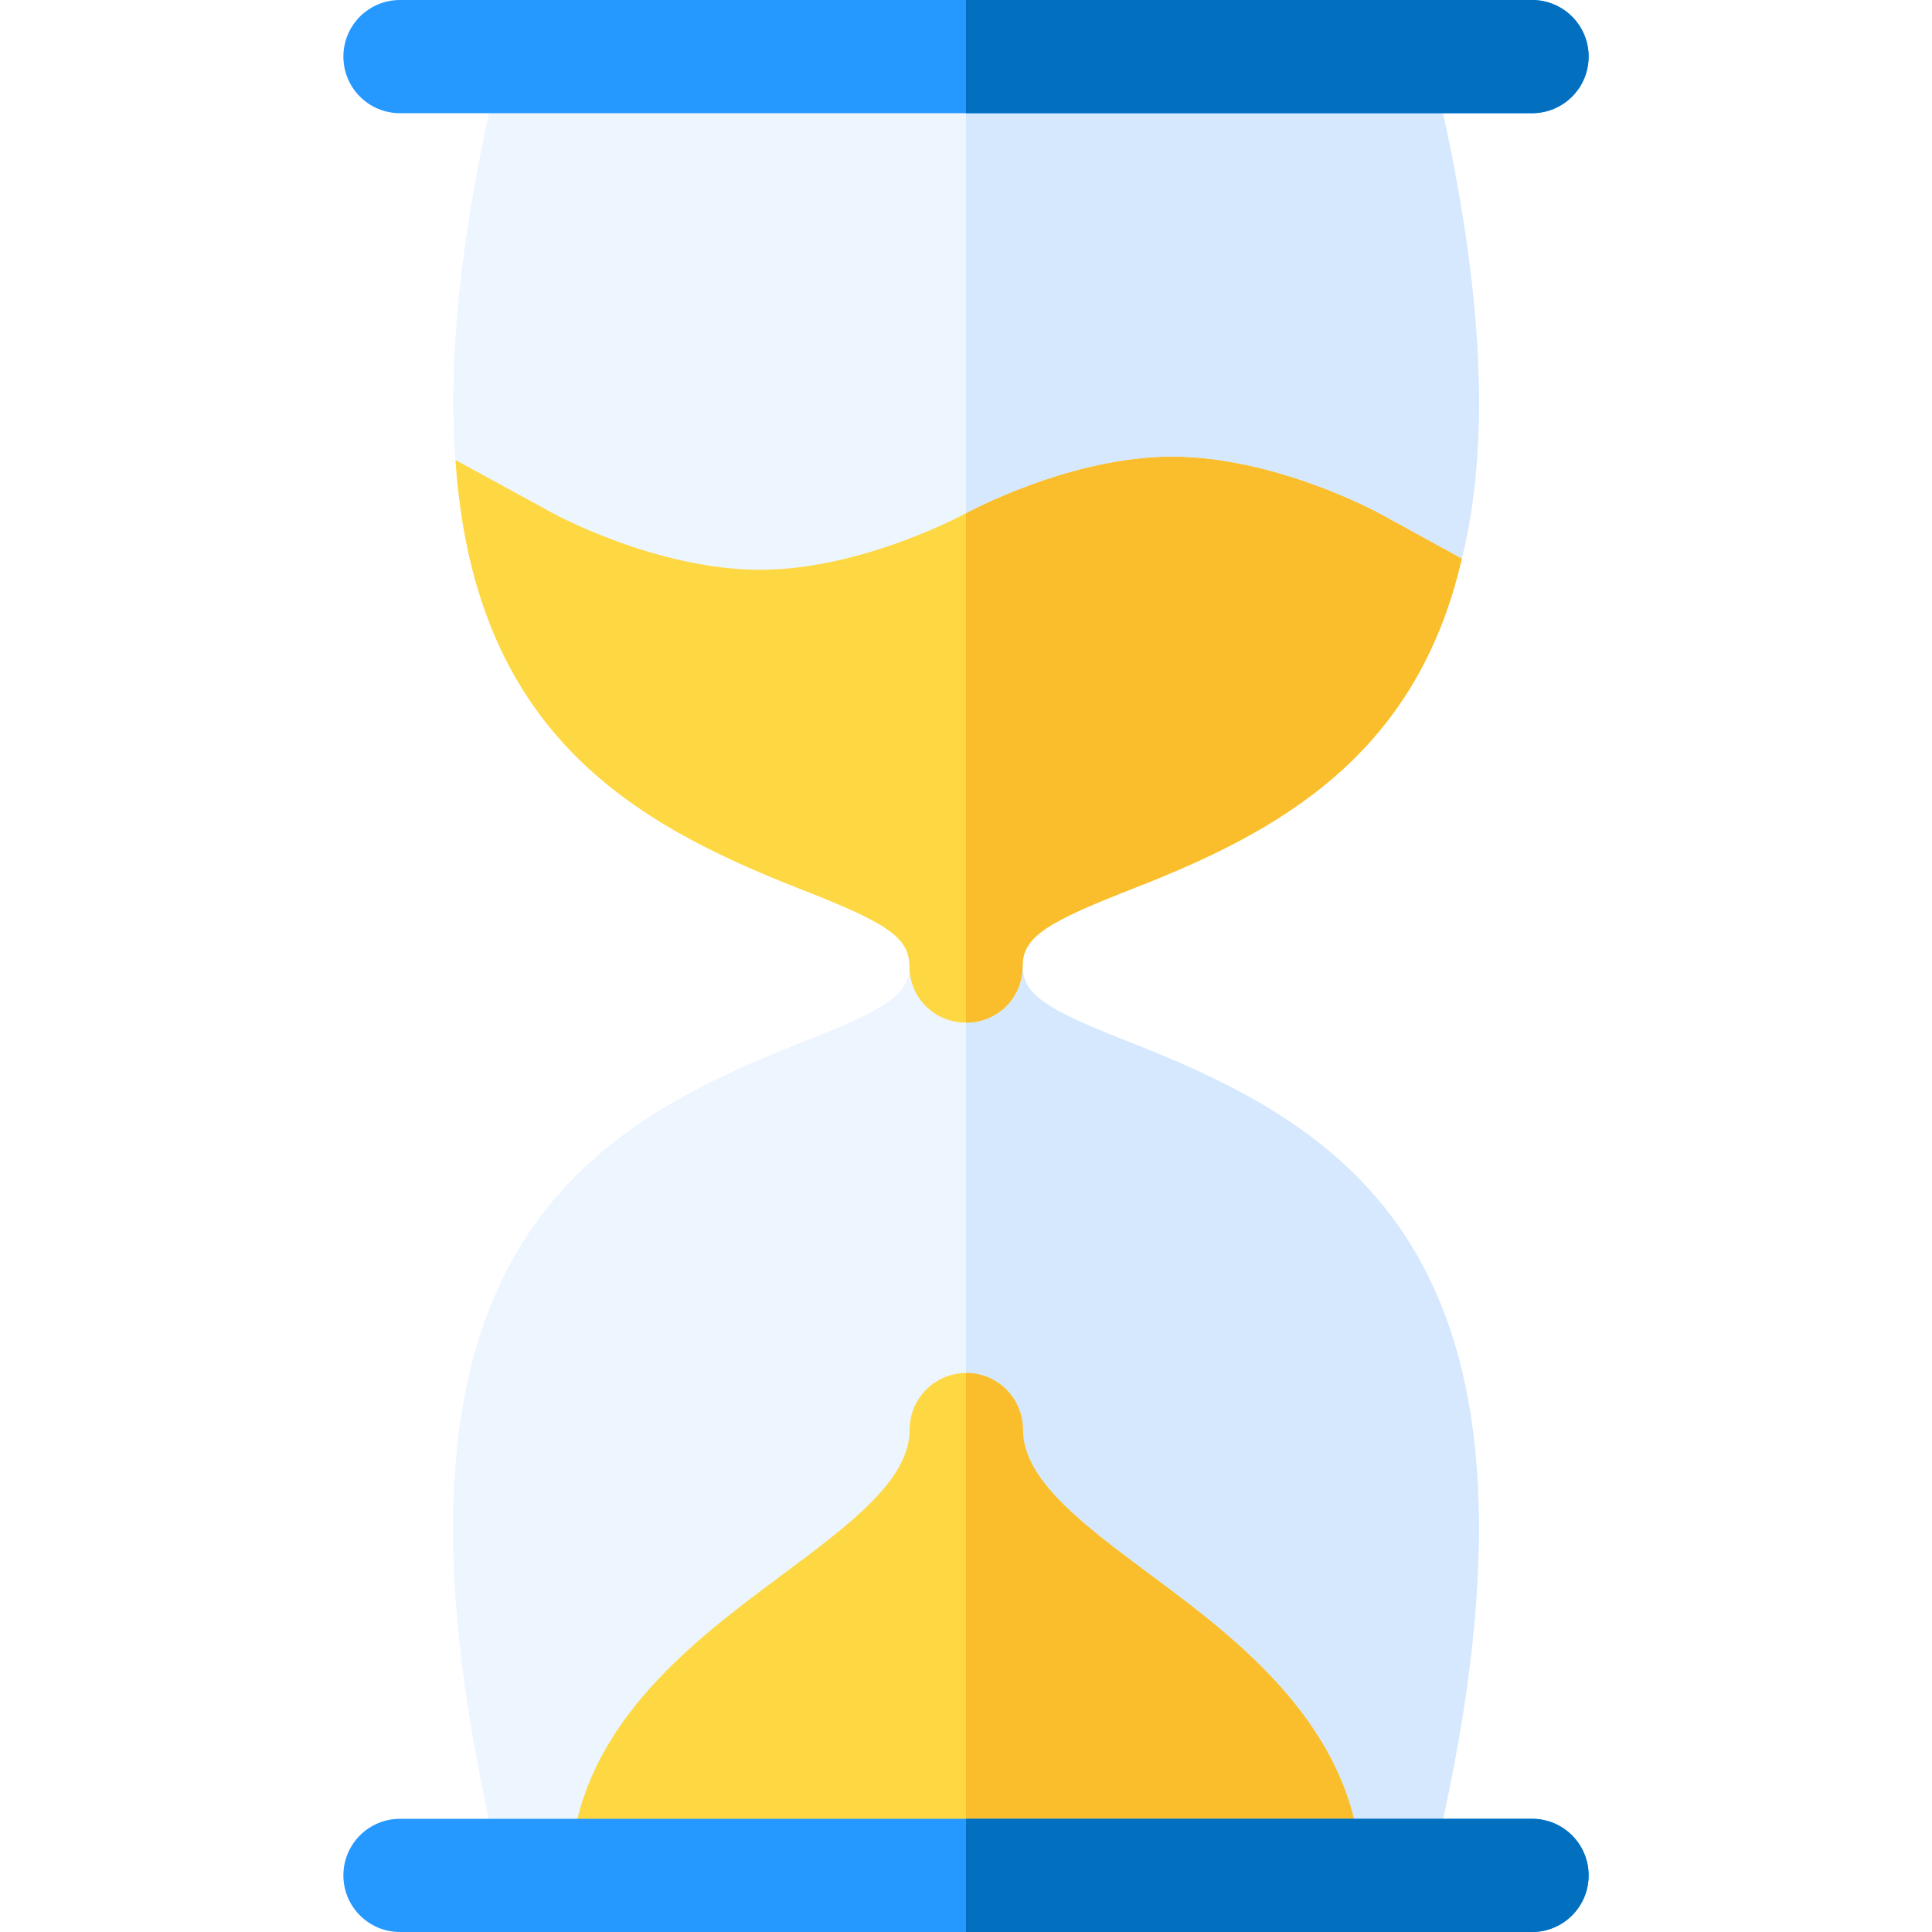
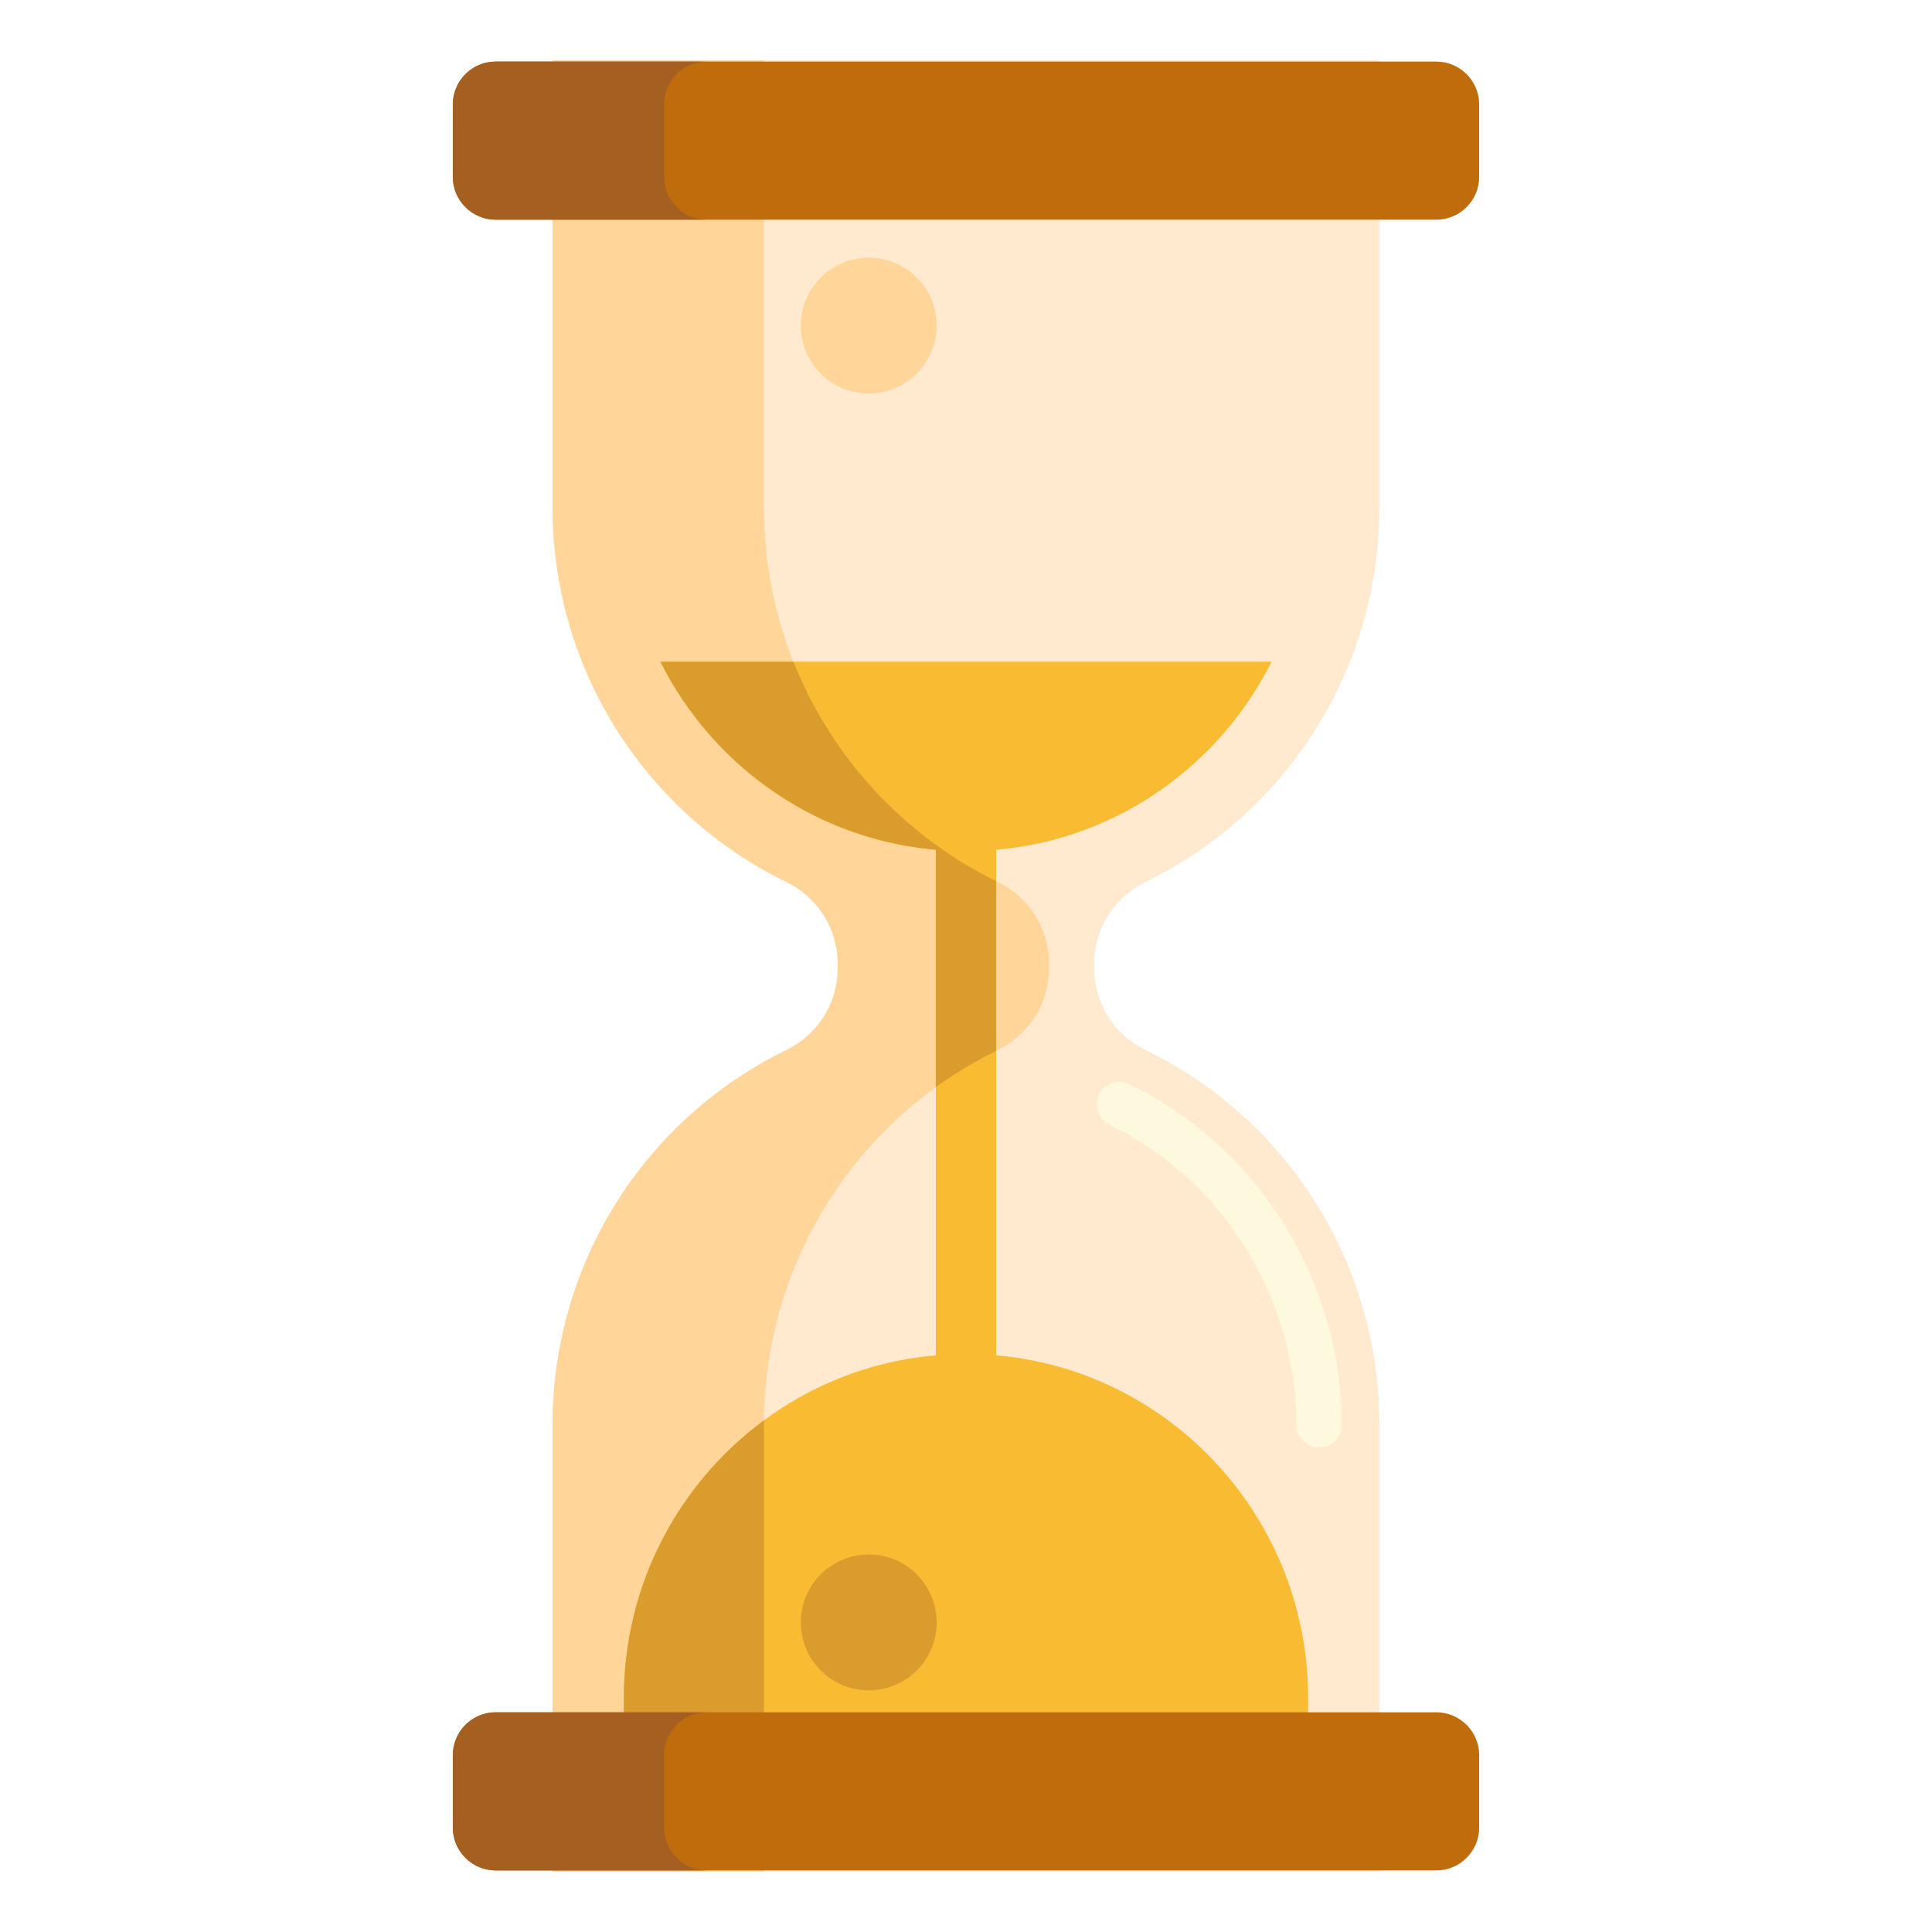
- <svg xmlns="http://www.w3.org/2000/svg" version="1.1" width="512" height="512" x="0" y="0" viewBox="0 0 512 512" style="enable-background:new 0 0 512 512" xml:space="preserve" class="">
+ <svg xmlns="http://www.w3.org/2000/svg" version="1.1" id="Layer_1" x="0px" y="0px" viewBox="0 0 256 256" style="enable-background:new 0 0 256 256;" xml:space="preserve" width="512" height="512">
+   <style type="text/css">
+ 	.st0{fill:#FFDF74;}
+ 	.st1{fill:#FFD551;}
+ 	.st2{fill:#F9BB32;}
+ 	.st3{fill:#FFA730;}
+ 	.st4{fill:#E58D23;}
+ 	.st5{fill:#DB9C2E;}
+ 	.st6{fill:#FFB74B;}
+ 	.st7{fill:#BF6C0D;}
+ 	.st8{fill:#A56021;}
+ 	.st9{fill:#FFC34C;}
+ 	.st10{fill:#CCC033;}
+ 	.st11{fill:#FFF4C1;}
+ 	.st12{fill:#FF624B;}
+ 	.st13{fill:#FF4B34;}
+ 	.st14{fill:#EACF32;}
+ 	.st15{fill:#99AF17;}
+ 	.st16{fill:#8C4C17;}
+ 	.st17{fill:#FCE575;}
+ 	.st18{fill:#FF9079;}
+ 	.st19{fill:#FCF9DE;}
+ 	.st20{fill:#FFD59A;}
+ 	.st21{fill:#FFEACF;}
+ 	.st22{fill:#FCDA4F;}
+ </style>
  <g>
    <g>
-       <path d="m166.286 496c1.24-50.872 89.714-15.266 89.714-60 0 44.734 88.475 9.128 89.48 60h33.73c38.685-158.518-17.488-195.189-78.51-219.3-23.101-9-29.7-12.9-29.7-20.7 0-8.401-6.599-15-15-15s-15 6.599-15 15c0 7.8-6.599 11.7-29.7 20.7-61.022 24.111-117.195 60.782-78.51 219.3z" fill="#edf5ff" data-original="#edf5ff" style="" class="" />
-       <path d="m345.48 496h33.73c38.685-158.518-17.488-195.189-78.51-219.3-23.101-9-29.7-12.9-29.7-20.7 0-8.401-6.599-15-15-15v195c0 44.734 88.475 9.128 89.48 60z" fill="#d5e8fe" data-original="#d5e8fe" style="" />
-       <g>
-         <path d="m360.821 496c-1.617-38.099-32.67-61.339-55.631-78.413-18.311-13.623-34.116-25.386-34.116-38.73 0-8.291-6.709-15-15-15s-15 6.709-15 15c0 13.345-15.806 25.107-34.116 38.73-24.06 17.908-54.518 40.728-55.873 78.413z" fill="#fed843" data-original="#fed843" style="" />
-       </g>
-       <path d="m271.073 378.856c0-8.291-6.709-15-15-15-.026 0-.048.015-.073.015v132.129h104.821c-1.617-38.099-32.67-61.339-55.631-78.413-18.311-13.623-34.117-25.386-34.117-38.731z" fill="#fabe2c" data-original="#fabe2c" style="" class="" />
-       <path d="m365.501 106s-27.301-15-54.899-15c-27.305 0-54.602 15-54.602 15s-27.297 15-54.602 15c-27.598 0-54.899-15-54.899-15l-25.8 15.899c4.801 72.001 46.501 96 90.601 113.401 23.101 9 29.7 12.9 29.7 20.7 0 8.399 6.599 15 15 15s15-6.601 15-15c0-7.8 6.599-11.7 29.7-20.7 38.401-15 74.7-35.099 86.7-87.301z" fill="#fed843" data-original="#fed843" style="" />
-       <path d="m271 256c0-7.8 6.599-11.7 29.7-20.7 38.401-15 74.7-35.099 86.7-87.301l-21.899-41.999s-27.301-15-54.899-15c-27.305 0-54.602 15-54.602 15v165c8.401 0 15-6.601 15-15z" fill="#fabe2c" data-original="#fabe2c" style="" class="" />
-       <g>
-         <g>
-           <g>
-             <path d="m132.807 16c-10.66 43.799-14.15 78.483-12.107 105.899l25.8 14.101s27.301 15 54.899 15c27.304 0 54.601-15 54.601-15s27.297-15 54.602-15c27.598 0 54.899 15 54.899 15l21.899 11.999c7.635-30.831 6.167-73.123-8.238-131.999-56.984 0-189.422 0-246.355 0z" fill="#edf5ff" data-original="#edf5ff" style="" class="" />
-           </g>
-         </g>
-       </g>
-       <path d="m256 16v120s27.297-15 54.602-15c27.598 0 54.899 15 54.899 15l21.899 11.999c7.635-30.831 6.167-73.123-8.238-131.999-28.485 0-75.824 0-123.162 0z" fill="#d5e8fe" data-original="#d5e8fe" style="" />
-       <g fill="#5c6699">
-         <path d="m406 482c-5.105 0-313.427 0-300 0-8.291 0-15 6.709-15 15s6.709 15 15 15c22.198 0 310.737 0 300 0 8.291 0 15-6.709 15-15s-6.709-15-15-15z" fill="#2599ff" data-original="#5c6699" style="" class="" />
-         <path d="m406 0c-3.021 0-300 0-300 0-8.291 0-15 6.709-15 15s6.709 15 15 15h300c8.291 0 15-6.709 15-15s-6.709-15-15-15z" fill="#2599ff" data-original="#5c6699" style="" class="" />
-       </g>
-       <g fill="#404a80">
-         <path d="m406 482c-2.476 0-76.208 0-150 0v30h150c8.291 0 15-6.709 15-15s-6.709-15-15-15z" fill="#026fbf" data-original="#404a80" style="" class="" />
-         <path d="m406 0c-1.503 0-75.754 0-150 0v30h150c8.291 0 15-6.709 15-15s-6.709-15-15-15z" fill="#026fbf" data-original="#404a80" style="" class="" />
-       </g>
+       <path class="st21" d="M182.778,67.2V8H73.222v59.2c0,21.868,12.641,40.752,30.954,49.646c4.137,2.009,6.824,6.165,6.824,10.796    v0.717c0,4.631-2.687,8.786-6.824,10.796c-18.313,8.894-30.954,27.777-30.954,49.646V248h109.556v-59.2    c0-21.868-12.641-40.752-30.954-49.646c-4.137-2.009-6.824-6.165-6.824-10.796v-0.717c0-4.631,2.687-8.786,6.824-10.796    C170.137,107.952,182.778,89.069,182.778,67.2z" />
+     </g>
+     <g>
+       <path class="st19" d="M174.778,191.8c-1.657,0-3-1.343-3-3c0-16.844-9.719-32.446-24.76-39.751    c-1.49-0.724-2.112-2.519-1.388-4.009c0.725-1.49,2.519-2.111,4.009-1.388c17.094,8.301,28.139,26.022,28.139,45.147    C177.778,190.457,176.435,191.8,174.778,191.8z" />
+     </g>
+     <g>
+       <path class="st20" d="M132.176,139.154c4.137-2.01,6.824-6.165,6.824-10.796v-0.717c0-4.631-2.687-8.786-6.824-10.796    c-18.313-8.894-30.954-27.777-30.954-49.646V8h-28v59.2c0,21.868,12.641,40.752,30.954,49.646    c4.137,2.01,6.824,6.165,6.824,10.796v0.717c0,4.631-2.687,8.786-6.824,10.796c-18.313,8.894-30.954,27.777-30.954,49.646V248h28    v-59.2C101.222,166.932,113.863,148.048,132.176,139.154z" />
+     </g>
+     <g>
+       <path class="st2" d="M87.509,87.683c7.45,14.86,22.729,25.079,40.339,25.079h0.303c17.61,0,32.889-10.219,40.339-25.079H87.509z" />
+     </g>
+     <g>
+       <path class="st2" d="M173.333,232.445v-7.454c0-25.123-20.268-45.562-45.182-45.562h-0.303c-24.913,0-45.182,20.439-45.182,45.562    v7.454H173.333z" />
+     </g>
+     <g>
+       <rect x="124" y="103.238" class="st2" width="8" height="80" />
+     </g>
+     <g>
+       <path class="st5" d="M101.222,188.8c0-0.199,0.009-0.396,0.011-0.596c-11.244,8.296-18.566,21.692-18.566,36.786v7.454h18.556    V188.8z" />
+     </g>
+     <g>
+       <path class="st5" d="M124,144.054c2.515-1.823,5.191-3.434,8-4.811v-22.486c-2.809-1.377-5.485-2.987-8-4.811V144.054z" />
+     </g>
+     <g>
+       <path class="st5" d="M125.032,112.668c-8.864-6.117-15.846-14.798-19.898-24.985H87.509    C94.559,101.745,108.62,111.645,125.032,112.668z" />
+     </g>
+     <g>
+       <path class="st7" d="M190.31,29.111H65.69c-3.143,0-5.69-2.548-5.69-5.69v-9.572c0-3.143,2.548-5.69,5.69-5.69H190.31    c3.143,0,5.69,2.548,5.69,5.69v9.572C196,26.563,193.452,29.111,190.31,29.111z" />
+     </g>
+     <g>
+       <path class="st7" d="M65.69,226.889H190.31c3.143,0,5.69,2.548,5.69,5.69v9.572c0,3.143-2.548,5.69-5.69,5.69H65.69    c-3.143,0-5.69-2.548-5.69-5.69v-9.572C60,229.437,62.548,226.889,65.69,226.889z" />
+     </g>
+     <g>
+       <circle class="st20" cx="115.111" cy="43.141" r="9" />
+     </g>
+     <g>
+       <circle class="st5" cx="115.111" cy="214.975" r="9" />
+     </g>
+     <g>
+       <path class="st8" d="M88,23.421V13.85c0-3.144,2.548-5.691,5.69-5.691h-28c-3.143,0-5.69,2.548-5.69,5.691v9.571    c0,3.143,2.548,5.69,5.69,5.69h28C90.548,29.111,88,26.563,88,23.421z" />
+     </g>
+     <g>
+       <path class="st8" d="M88,242.15v-9.571c0-3.143,2.548-5.69,5.69-5.69h-28c-3.143,0-5.69,2.548-5.69,5.69v9.571    c0,3.144,2.548,5.69,5.69,5.69h28C90.548,247.841,88,245.294,88,242.15z" />
    </g>
  </g>
</svg>
